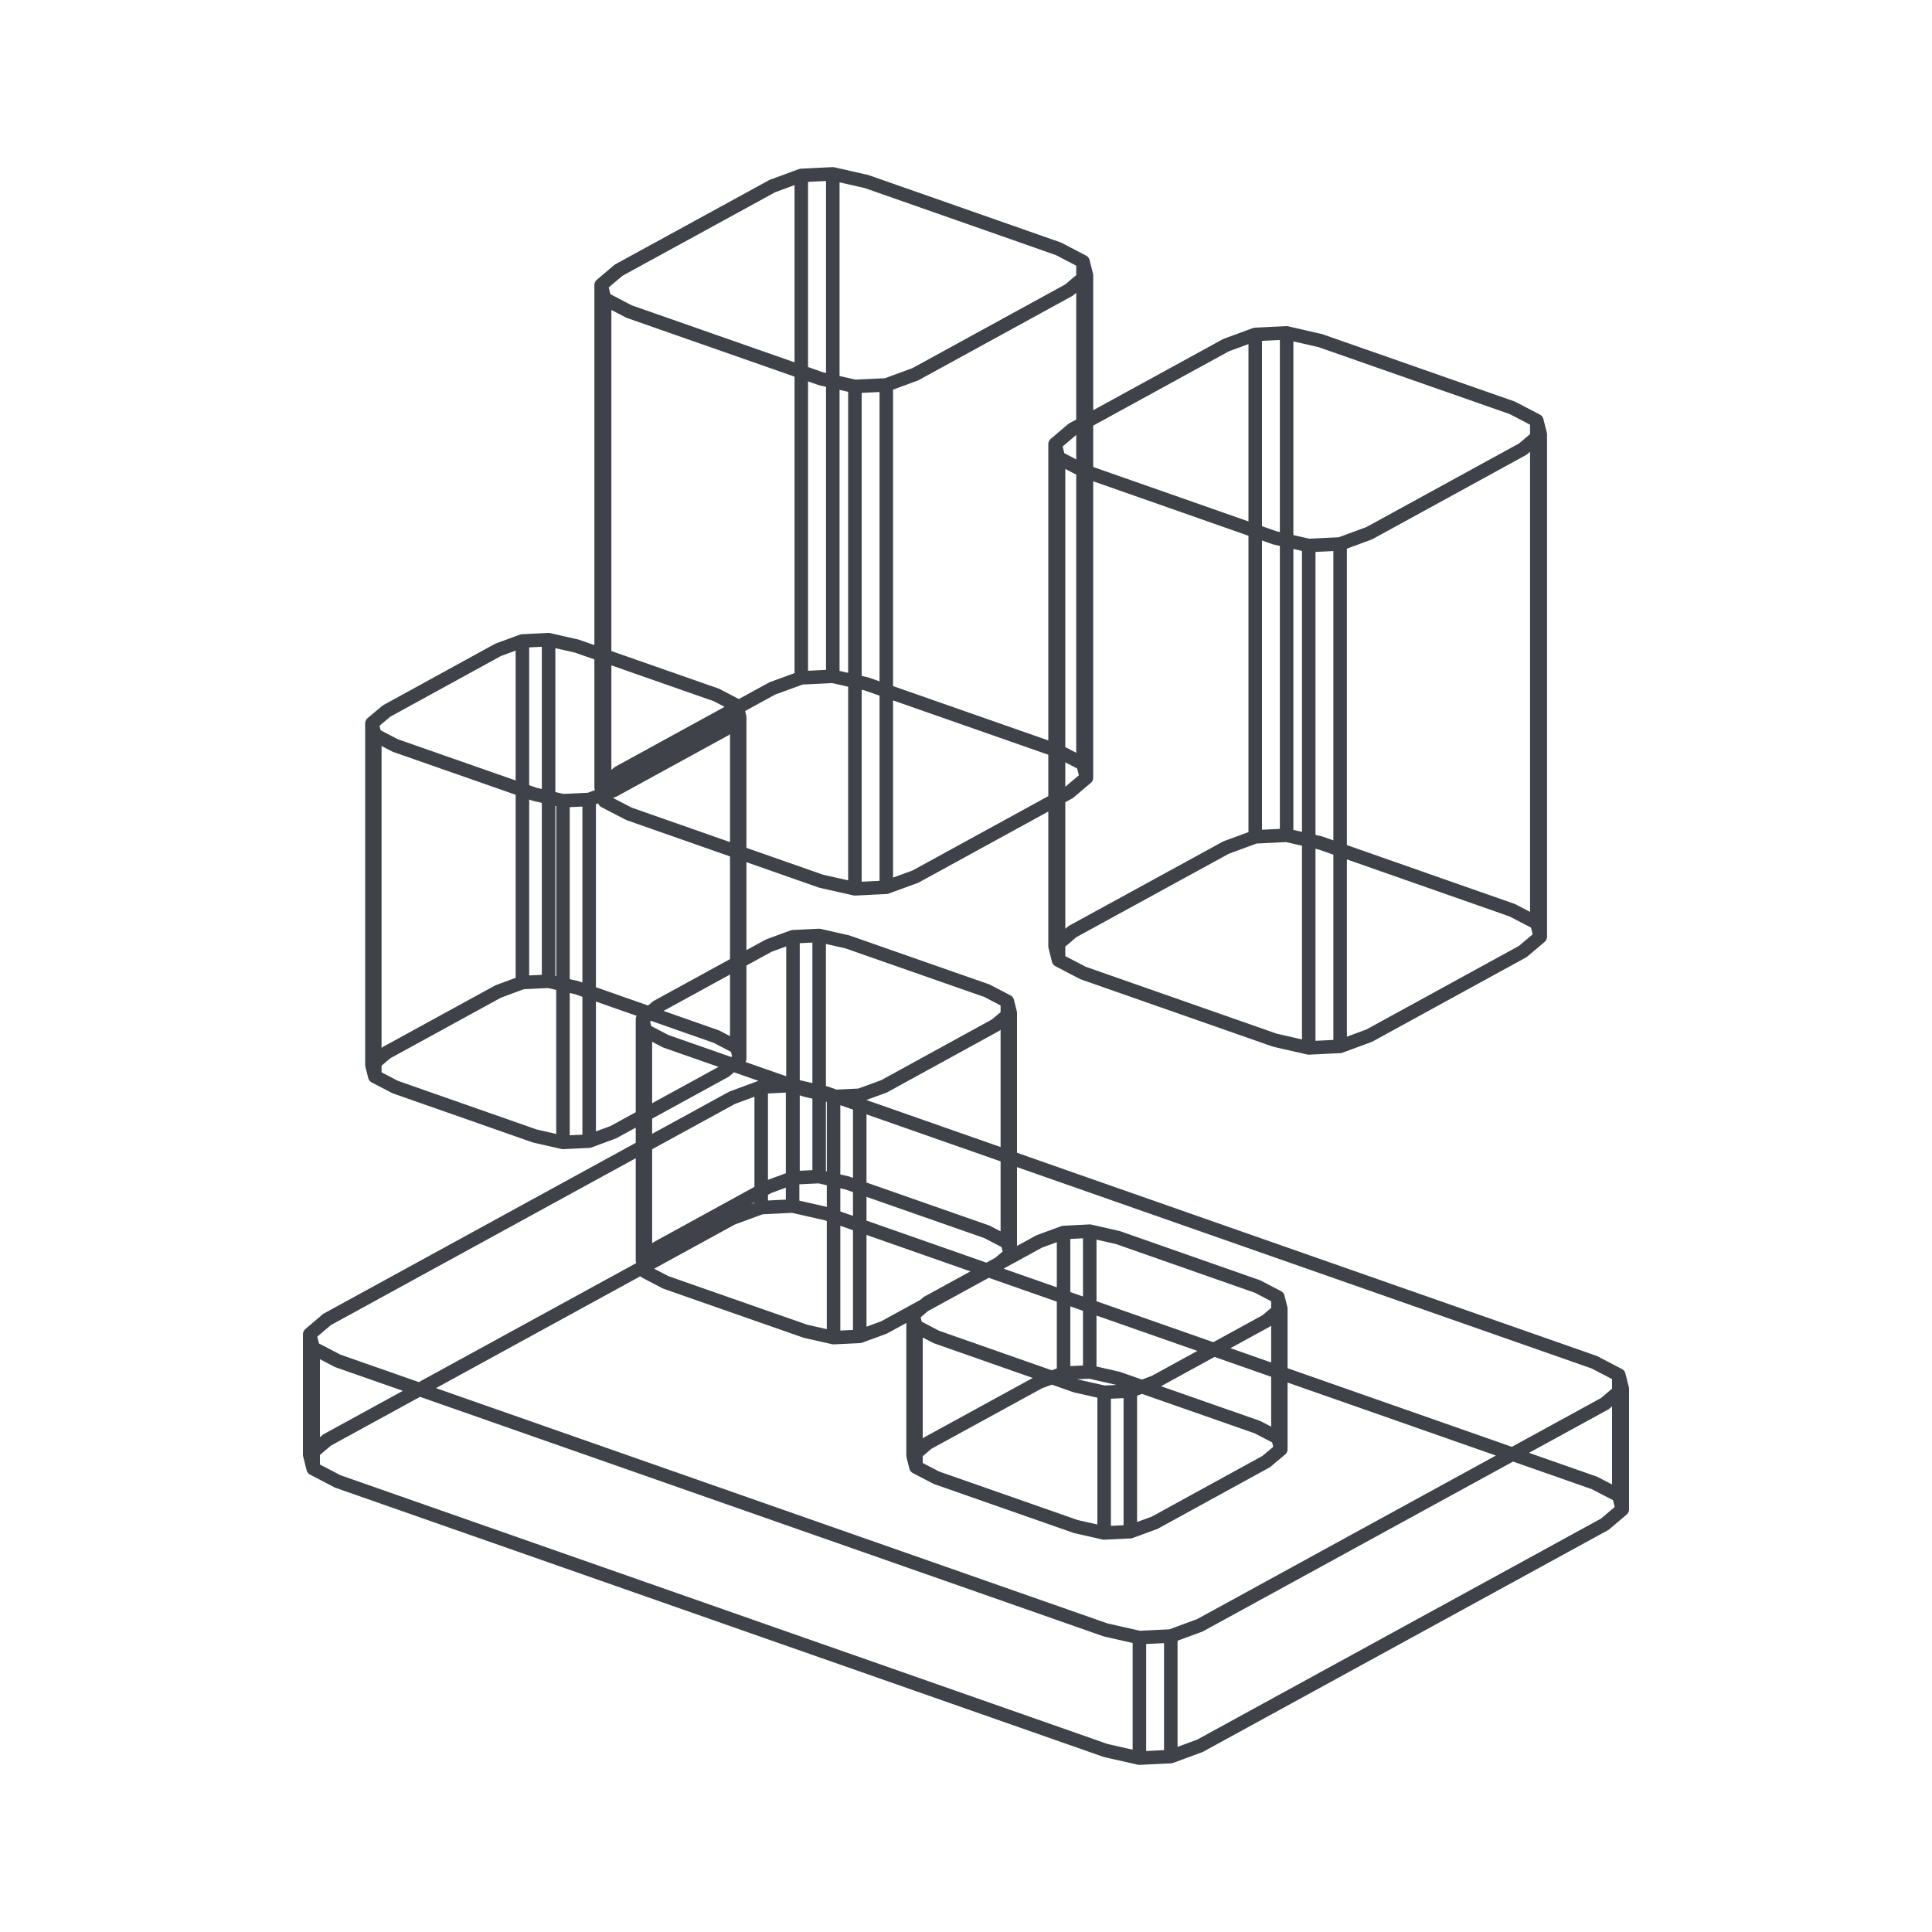
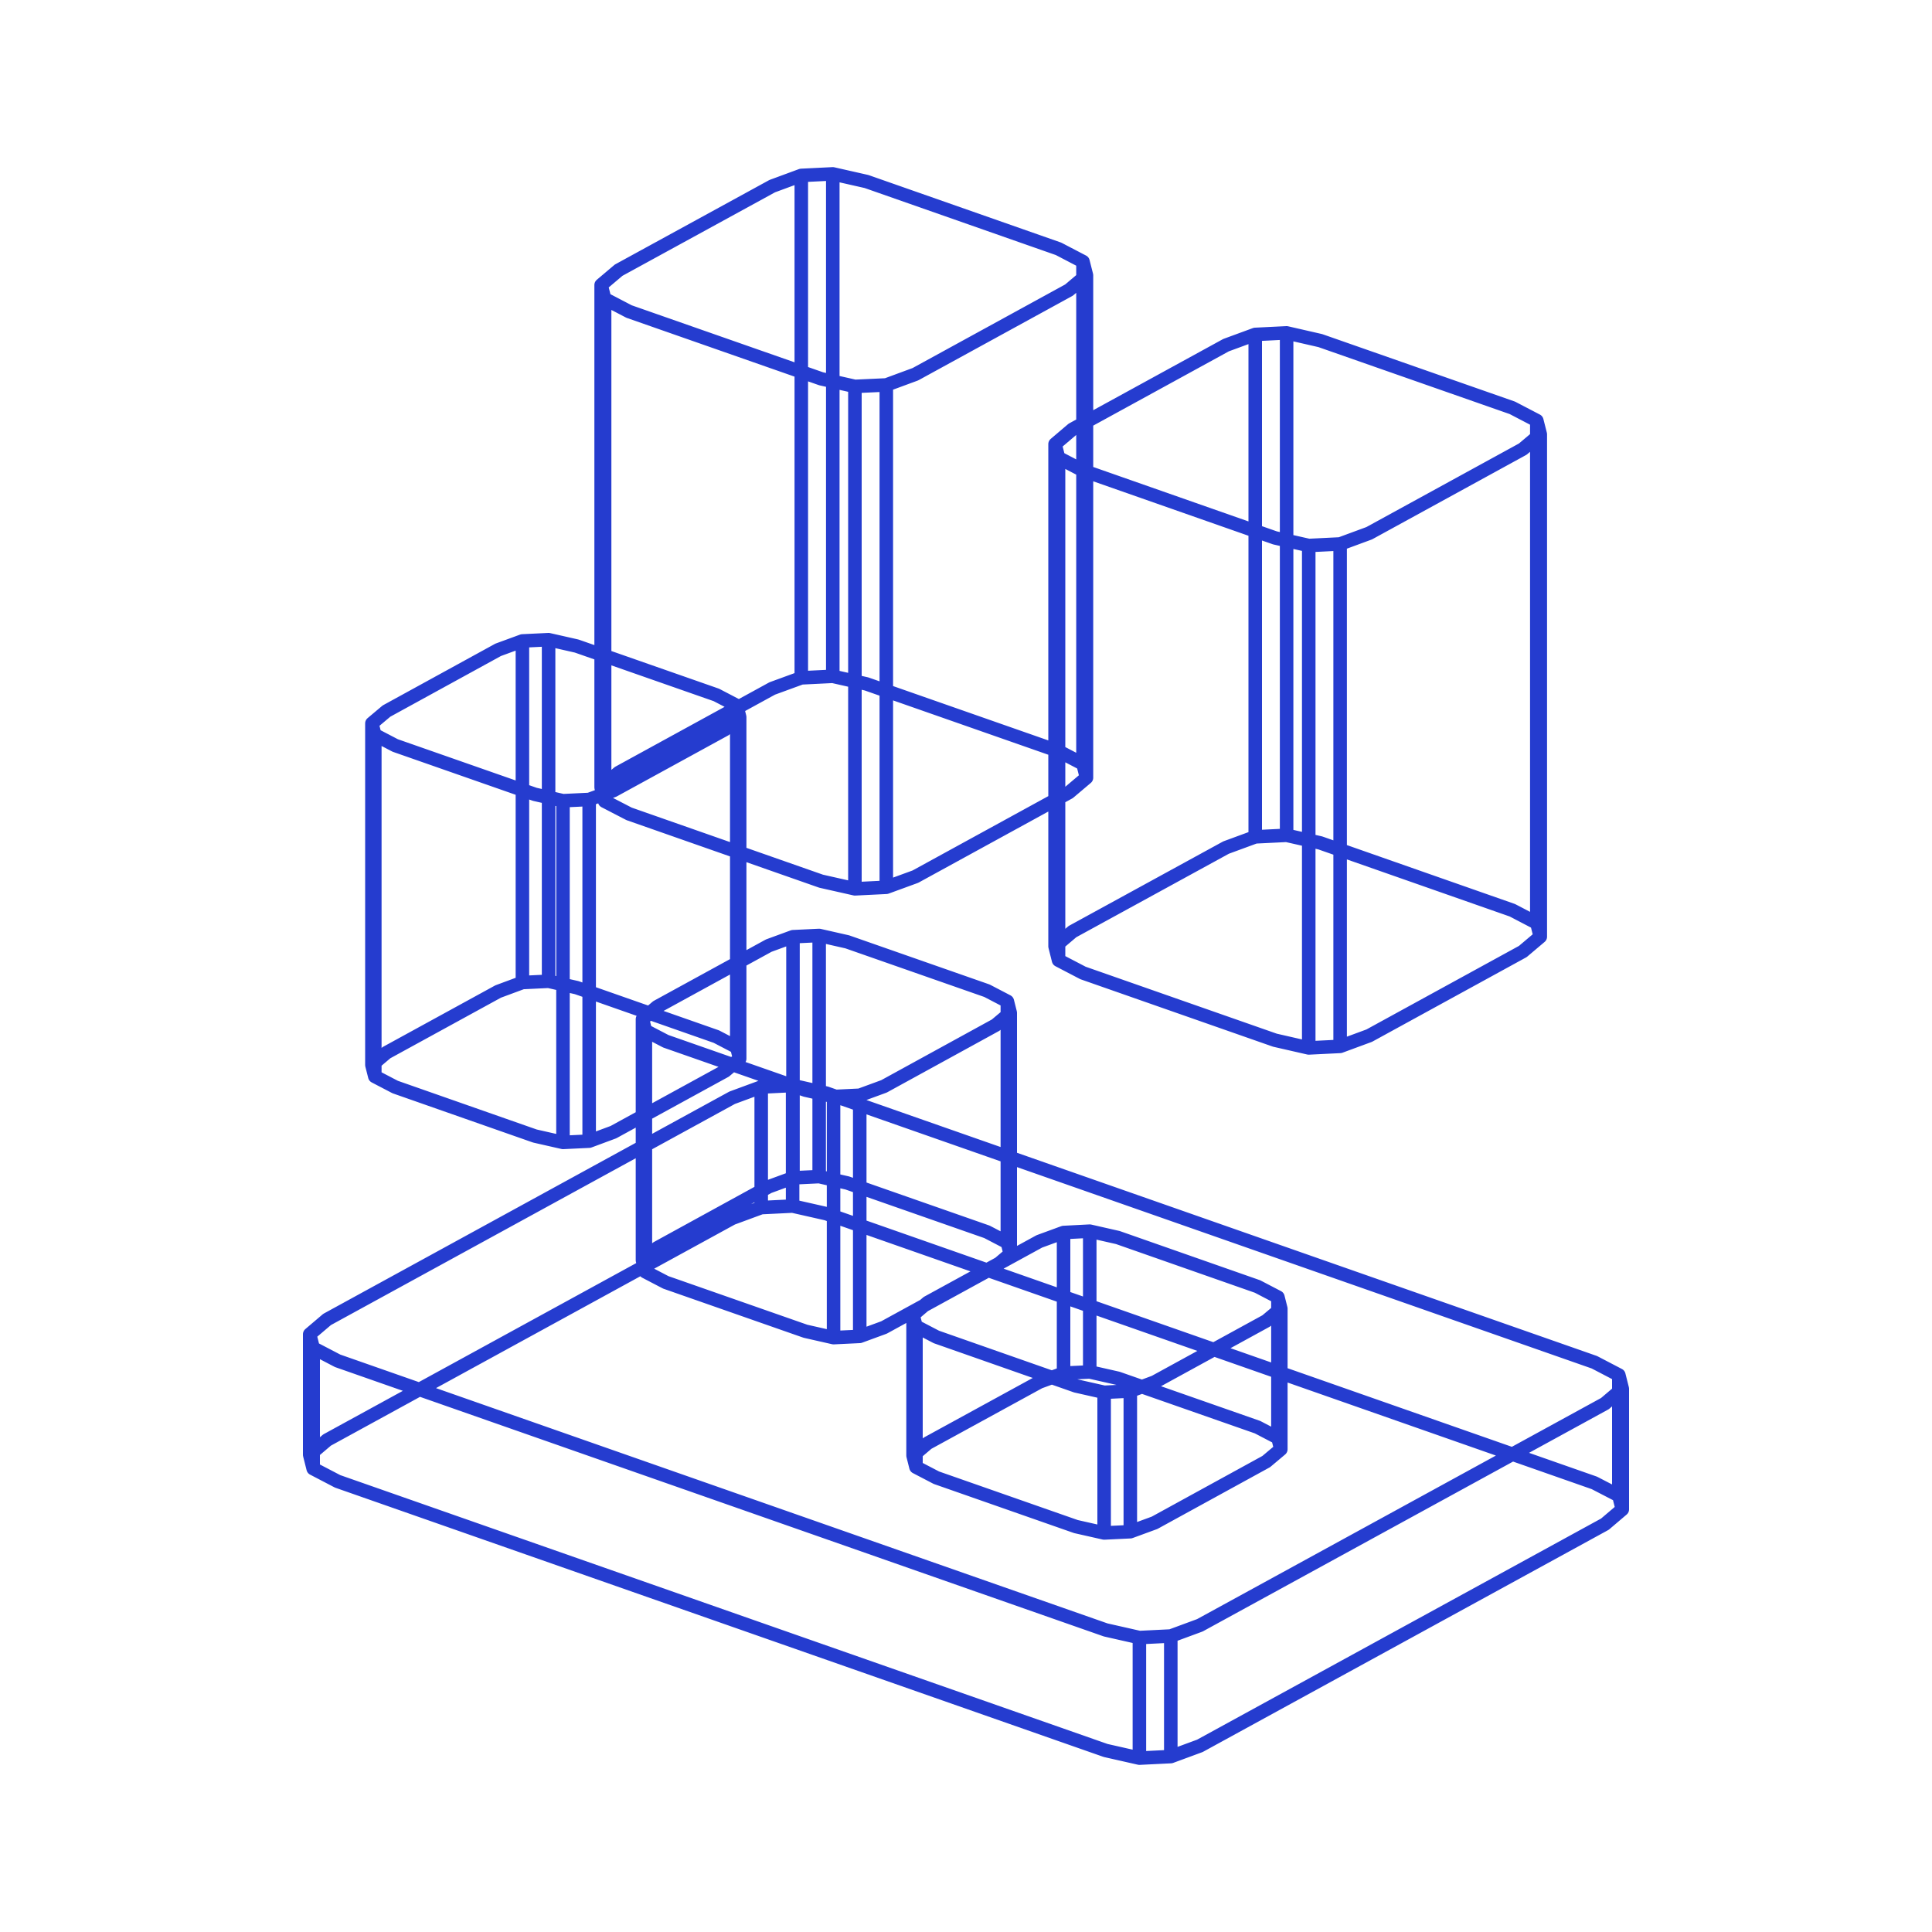
<svg xmlns="http://www.w3.org/2000/svg" viewBox="0 0 200 200" width="200" height="200" fill="none">
-   <path d="M33.86 149.07L32.06 150.6M32.06 138.12L33.86 136.59M32.06 150.6L32.42 152.03M32.06 138.12L32.06 150.6M32.42 139.55L32.06 138.12M32.42 152.03L34.95 153.35M32.42 139.55L32.42 152.03M34.95 140.87L32.42 139.55M34.95 153.35L114.46 181.21M114.46 168.73L34.95 140.87M114.46 181.21L117.95 182M117.95 169.52L114.46 168.73M117.95 182L121.2 181.84M117.95 169.52L117.95 182M121.2 169.36L117.95 169.52M121.2 181.84L124.21 180.73M121.2 169.36L121.2 181.84M124.21 168.25L121.2 169.36M124.21 180.73L166.14 157.78M166.14 145.3L124.21 168.25M166.14 157.78L167.94 156.25M167.94 143.77L166.14 145.3M167.94 156.25L167.58 154.82M167.94 143.77L167.94 156.25M167.58 142.34L167.94 143.77M167.58 154.82L165.05 153.51M167.58 142.34L167.58 154.82M165.05 141.02L167.58 142.34M165.05 153.51L85.54 125.64M85.54 113.16L165.05 141.02M85.54 125.64L82.05 124.85M82.05 112.37L85.54 113.16M82.05 124.85L78.8 125.01M82.05 112.37L82.05 124.85M78.8 112.53L82.05 112.37M78.8 125.01L75.79 126.12M78.8 112.53L78.8 125.01M75.79 113.64L78.8 112.53M75.79 126.12L33.86 149.07M33.86 136.59L75.79 113.64M64.04 79.98L62.23 81.51M62.23 29.5L64.04 27.97M62.23 81.51L62.59 82.94M62.23 29.5L62.23 81.51M62.59 30.93L62.23 29.5M62.59 82.94L65.12 84.25M62.59 30.93L62.59 82.94M65.12 32.25L62.59 30.93M65.12 84.25L85 91.22M85 39.21L65.12 32.25M85 91.22L88.5 92.01M88.5 40L85 39.21M88.5 92.01L91.75 91.85M88.5 40L88.5 92.01M91.75 39.85L88.5 40M91.75 91.85L94.76 90.75M91.75 39.85L91.75 91.85M94.76 38.74L91.75 39.85M94.76 90.75L110.66 82.04M110.66 30.03L94.76 38.74M110.66 82.04L112.47 80.51M112.47 28.5L110.66 30.03M112.47 80.51L112.11 79.08M112.47 28.5L112.47 80.51M112.11 27.08L112.47 28.5M112.11 79.08L109.58 77.76M112.11 27.08L112.11 79.08M109.58 25.76L112.11 27.08M109.58 77.76L89.7 70.8M89.7 18.79L109.58 25.76M89.7 70.8L86.21 70.01M86.21 18L89.7 18.79M86.21 70.01L82.95 70.17M86.21 18L86.21 70.01M82.95 18.16L86.21 18M82.95 70.17L79.94 71.27M82.95 18.16L82.95 70.17M79.94 19.27L82.95 18.16M79.94 71.27L64.04 79.98M64.04 27.97L79.94 19.27M111.02 96.44L109.22 97.97M109.22 45.97L111.02 44.44M109.22 97.97L109.58 99.4M109.22 45.97L109.22 97.97M109.58 47.39L109.22 45.97M109.58 99.4L112.11 100.72M109.58 47.39L109.58 99.4M112.11 48.71L109.58 47.39M112.11 100.72L131.98 107.68M131.98 55.68L112.11 48.71M131.98 107.68L135.48 108.48M135.48 56.47L131.98 55.68M135.48 108.48L138.73 108.32M135.48 56.47L135.48 108.48M138.73 56.31L135.48 56.47M138.73 108.32L141.74 107.21M138.73 56.31L138.73 108.32M141.74 55.2L138.73 56.31M141.74 107.21L157.64 98.5M157.64 46.49L141.74 55.2M157.64 98.5L159.45 96.97M159.45 44.96L157.64 46.49M159.45 96.97L159.09 95.55M159.45 44.96L159.45 96.97M159.09 43.54L159.45 44.96M159.09 95.55L156.56 94.23M159.09 43.54L159.09 95.55M156.56 42.22L159.09 43.54M156.56 94.23L136.68 87.26M136.68 35.26L156.56 42.22M136.68 87.26L133.19 86.47M133.19 34.46L136.68 35.26M133.19 86.47L129.94 86.63M133.19 34.46L133.19 86.47M129.94 34.62L133.19 34.46M129.94 86.63L126.92 87.74M129.94 34.62L129.94 86.63M126.92 35.73L129.94 34.62M126.92 87.74L111.02 96.44M111.02 44.44L126.92 35.73M40.01 108.97L38.5 110.25M38.5 74.88L40.01 73.61M38.5 110.25L38.8 111.43M38.5 74.88L38.5 110.25M38.8 76.07L38.5 74.88M38.8 111.43L40.91 112.53M38.8 76.07L38.8 111.43M40.91 77.17L38.8 76.07M40.91 112.53L55.37 117.6M55.37 82.23L40.91 77.17M55.37 117.6L58.28 118.26M58.28 82.89L55.37 82.23M58.28 118.26L60.99 118.13M58.28 82.89L58.28 118.26M60.99 82.76L58.28 82.89M60.99 118.13L63.5 117.2M60.99 82.76L60.99 118.13M63.5 81.84L60.99 82.76M63.5 117.2L75.06 110.87M75.06 75.51L63.5 81.84M75.06 110.87L76.57 109.6M76.57 74.23L75.06 75.51M76.57 109.6L76.27 108.41M76.57 74.23L76.57 109.6M76.27 73.04L76.57 74.23M76.27 108.41L74.16 107.31M76.27 73.04L76.27 108.41M74.16 71.94L76.27 73.04M74.16 107.31L59.7 102.24M59.7 66.88L74.16 71.94M59.7 102.24L56.79 101.58M56.79 66.22L59.7 66.88M56.79 101.58L54.08 101.71M56.79 66.22L56.79 101.58M54.08 66.35L56.79 66.22M54.08 101.71L51.57 102.64M54.08 66.35L54.08 101.71M51.57 67.27L54.08 66.35M51.57 102.64L40.01 108.97M40.01 73.61L51.57 67.27M68.02 129.19L66.51 130.46M66.51 105.5L68.02 104.22M66.51 130.46L66.81 131.65M66.51 105.5L66.51 130.46M66.81 106.69L66.51 105.5M66.81 131.65L68.92 132.75M66.81 106.69L66.81 131.65M68.92 107.79L66.81 106.69M68.92 132.75L83.38 137.81M83.38 112.85L68.92 107.79M83.38 137.81L86.29 138.47M86.29 113.51L83.38 112.85M86.29 138.47L89 138.34M86.29 113.51L86.29 138.47M89 113.38L86.29 113.51M89 138.34L91.51 137.42M89 113.38L89 138.34M91.51 112.46L89 113.38M91.51 137.42L103.07 131.09M103.07 106.12L91.51 112.46M103.07 131.09L104.58 129.81M104.58 104.85L103.07 106.12M104.58 129.81L104.28 128.62M104.58 104.85L104.58 129.81M104.28 103.66L104.58 104.85M104.28 128.62L102.17 127.52M104.28 103.66L104.28 128.62M102.17 102.56L104.28 103.66M102.17 127.52L87.71 122.46M87.71 97.5L102.17 102.56M87.71 122.46L84.8 121.8M84.8 96.84L87.71 97.5M84.8 121.8L82.09 121.93M84.8 96.84L84.8 121.8M82.09 96.97L84.8 96.84M82.09 121.93L79.58 122.85M82.09 96.97L82.09 121.93M79.58 97.89L82.09 96.97M79.58 122.85L68.02 129.19M68.02 104.22L79.58 97.89M96.02 149.4L94.52 150.68M94.52 136.12L96.02 134.84M94.52 150.68L94.82 151.87M94.52 136.12L94.52 150.68M94.82 137.3L94.52 136.12M94.82 151.87L96.93 152.97M94.82 137.3L94.82 151.87M96.93 138.4L94.82 137.3M96.93 152.97L111.38 158.03M111.38 143.47L96.93 138.4M111.38 158.03L114.3 158.69M114.3 144.13L111.38 143.47M114.3 158.69L117.01 158.56M114.3 144.13L114.3 158.69M117.01 144L114.3 144.13M117.01 158.56L119.52 157.64M117.01 144L117.01 158.56M119.52 143.07L117.01 144M119.52 157.64L131.08 151.3M131.08 136.74L119.52 143.07M131.08 151.3L132.59 150.03M132.59 135.47L131.08 136.74M132.59 150.03L132.29 148.84M132.59 135.47L132.59 150.03M132.29 134.28L132.59 135.47M132.29 148.84L130.18 147.74M132.29 134.28L132.29 148.84M130.18 133.18L132.29 134.28M130.18 147.74L115.72 142.68M115.72 128.11L130.18 133.18M115.72 142.68L112.81 142.02M112.81 127.45L115.72 128.11M112.81 142.02L110.1 142.15M112.81 127.45L112.81 142.02M110.1 127.59L112.81 127.45M110.1 142.15L107.59 143.07M110.1 127.59L110.1 142.15M107.59 128.51L110.1 127.59M107.59 143.07L96.02 149.4M96.02 134.84L107.59 128.51" stroke="#2b2f36" stroke-width="1.4" stroke-linecap="round" stroke-linejoin="round" stroke-opacity="0.9" />
+   <path d="M33.86 149.07L32.06 150.6M32.06 138.12L33.86 136.59M32.06 150.6L32.42 152.03M32.06 138.12L32.06 150.6M32.42 139.55L32.06 138.12M32.42 152.03L34.95 153.35M32.42 139.55L32.42 152.03M34.95 140.87L32.42 139.55M34.95 153.35L114.46 181.21M114.46 168.73L34.95 140.87M114.46 181.21L117.95 182M117.95 169.52L114.46 168.73M117.95 182L121.2 181.84M117.95 169.52L117.95 182M121.2 169.36L117.95 169.52M121.2 181.84L124.21 180.73M121.2 169.36L121.2 181.84M124.21 168.25L121.2 169.36M124.21 180.73L166.14 157.78M166.14 145.3L124.21 168.25M166.14 157.78L167.94 156.25M167.94 143.77L166.14 145.3M167.94 156.25L167.58 154.82M167.94 143.77L167.94 156.25M167.58 142.34L167.94 143.77M167.58 154.82L165.05 153.51M167.58 142.34L167.58 154.82M165.05 141.02L167.58 142.34M165.05 153.51L85.54 125.64M85.54 113.16L165.05 141.02M85.54 125.64L82.05 124.85M82.05 112.37L85.54 113.16M82.05 124.85L78.8 125.01M82.05 112.37L82.05 124.85M78.8 112.53L82.05 112.37M78.8 125.01L75.79 126.12M78.8 112.53L78.8 125.01M75.79 113.64L78.8 112.53M75.79 126.12L33.86 149.07M33.86 136.59L75.79 113.64M64.04 79.98L62.23 81.51M62.23 29.5L64.04 27.97M62.23 81.51L62.59 82.94M62.23 29.5L62.23 81.51M62.59 30.93L62.23 29.5M62.59 82.94L65.12 84.25M62.59 30.93L62.59 82.94M65.12 32.25L62.59 30.93M65.12 84.25L85 91.22M85 39.21L65.12 32.25M85 91.22L88.5 92.01M88.5 40L85 39.21M88.5 92.01L91.75 91.85M88.5 40L88.5 92.01M91.75 39.85L88.5 40M91.75 91.85L94.76 90.75M91.75 39.85L91.75 91.85M94.76 38.74L91.75 39.85M94.76 90.75L110.66 82.04M110.66 30.03L94.76 38.74M110.66 82.04L112.47 80.51M112.47 28.5L110.66 30.03M112.47 80.51L112.11 79.08M112.47 28.5L112.47 80.51M112.11 27.08L112.47 28.5M112.11 79.08L109.58 77.76M112.11 27.08L112.11 79.08M109.58 25.76L112.11 27.08M109.58 77.76L89.7 70.8M89.7 18.79L109.58 25.76M89.7 70.8L86.21 70.01M86.21 18L89.7 18.79M86.21 70.01L82.95 70.17M86.21 18L86.21 70.01M82.95 18.16L86.21 18M82.95 70.17L79.94 71.27M82.95 18.16L82.95 70.17M79.94 19.27L82.95 18.16M79.94 71.27L64.04 79.98M64.04 27.97L79.94 19.27M111.02 96.44L109.22 97.97M109.22 45.97L111.02 44.44M109.22 97.97L109.58 99.4M109.22 45.97L109.22 97.97M109.58 47.39L109.22 45.97M109.58 99.4L112.11 100.72M109.58 47.39L109.58 99.4M112.11 48.71L109.58 47.39M112.11 100.72L131.98 107.68M131.98 55.68L112.11 48.71M131.98 107.68L135.48 108.48M135.48 56.47L131.98 55.68M135.48 108.48L138.73 108.32M135.48 56.47L135.48 108.48M138.73 56.31L135.48 56.47M138.73 108.32L141.74 107.21M138.73 56.31L138.73 108.32M141.74 55.2L138.73 56.31M141.74 107.21L157.64 98.5M157.64 46.49L141.74 55.2M157.64 98.5L159.45 96.97M159.45 44.96L157.64 46.49M159.45 96.97L159.09 95.55M159.45 44.96L159.45 96.97M159.09 43.54L159.45 44.96M159.09 95.55L156.56 94.23M159.09 43.54L159.09 95.55M156.56 42.22L159.09 43.54M156.56 94.23L136.68 87.26M136.68 35.26L156.56 42.22M136.68 87.26L133.19 86.47M133.19 34.46L136.68 35.26M133.19 86.47L129.94 86.63M133.19 34.46L133.19 86.47M129.94 34.62L133.19 34.46M129.94 86.63L126.92 87.74M129.94 34.62L129.94 86.63M126.92 35.73L129.94 34.62M126.92 87.74L111.02 96.44M111.02 44.44L126.92 35.73M40.01 108.97L38.5 110.25M38.5 74.88L40.01 73.61M38.5 110.25L38.8 111.43M38.5 74.88L38.5 110.25M38.8 76.07L38.5 74.88M38.8 111.43L40.91 112.53M38.8 76.07L38.8 111.43M40.91 77.17L38.8 76.07M40.91 112.53L55.37 117.6M55.37 82.23L40.91 77.17M55.37 117.6L58.28 118.26M58.28 82.89L55.37 82.23M58.28 118.26L60.99 118.13M58.28 82.89L58.28 118.26M60.99 82.76L58.28 82.89M60.99 118.13L63.5 117.2M60.99 82.76L60.99 118.13M63.5 81.84L60.99 82.76M63.5 117.2L75.06 110.87M75.06 75.51L63.5 81.84M75.06 110.87L76.57 109.6M76.57 74.23L75.06 75.51M76.57 109.6L76.27 108.41M76.57 74.23L76.57 109.6M76.27 73.04L76.57 74.23M76.27 108.41L74.16 107.31M76.27 73.04L76.27 108.41M74.16 71.94L76.27 73.04M74.16 107.31L59.7 102.24M59.7 66.88L74.16 71.94M59.7 102.24L56.79 101.58M56.79 66.22L59.7 66.88M56.79 101.58L54.08 101.71M56.79 66.22L56.79 101.58M54.08 66.35L56.79 66.22M54.08 101.71L51.57 102.64M54.08 66.35L54.08 101.71M51.57 67.27L54.08 66.35M51.57 102.64L40.01 108.97M40.01 73.61L51.57 67.27M68.02 129.19L66.51 130.46M66.51 105.5L68.02 104.22M66.51 130.46L66.81 131.65M66.51 105.5L66.51 130.46M66.81 106.69L66.51 105.5M66.81 131.65L68.92 132.75M66.81 106.69L66.81 131.65M68.92 107.79L66.81 106.69M68.92 132.75L83.38 137.81M83.38 112.85L68.92 107.79M83.38 137.81L86.29 138.47M86.29 113.51L83.38 112.85M86.29 138.47L89 138.34M86.29 113.51L86.29 138.47M89 113.38L86.29 113.51M89 138.34L91.51 137.42M89 113.38L89 138.34M91.51 112.46L89 113.38M91.51 137.42L103.07 131.09M103.07 106.12L91.51 112.46M103.07 131.09L104.58 129.81M104.58 104.85L103.07 106.12M104.58 129.81L104.28 128.62M104.58 104.85L104.58 129.81M104.28 103.66L104.58 104.85M104.28 128.62L102.17 127.52M104.28 103.66L104.28 128.62M102.17 102.56L104.28 103.66M102.17 127.52L87.71 122.46M87.71 97.5L102.17 102.56M87.71 122.46L84.8 121.8M84.8 96.84L87.71 97.5M84.8 121.8L82.09 121.93M84.8 96.84L84.8 121.8M82.09 96.97L84.8 96.84M82.09 121.93L79.58 122.85M82.09 96.97L82.09 121.93M79.58 97.89L82.09 96.97M79.58 122.85L68.02 129.19M68.02 104.22L79.58 97.89M96.02 149.4L94.52 150.68M94.52 136.12L96.02 134.84M94.52 150.68L94.82 151.87M94.52 136.12L94.52 150.68M94.82 137.3L94.52 136.12M94.82 151.87L96.93 152.97M94.82 137.3L94.82 151.87M96.93 138.4L94.82 137.3M96.93 152.97L111.38 158.03M111.38 143.47L96.93 138.4M111.38 158.03L114.3 158.69M114.3 144.13L111.38 143.47M114.3 158.69L117.01 158.56M114.3 144.13L114.3 158.69M117.01 144L114.3 144.13M117.01 158.56L119.52 157.64M117.01 144L117.01 158.56M119.52 143.07L117.01 144M119.52 157.64L131.08 151.3M131.08 136.74L119.52 143.07M131.08 151.3L132.59 150.03M132.59 135.47L131.08 136.74M132.59 150.03L132.29 148.84M132.59 135.47L132.59 150.03M132.29 134.28L132.59 135.47M132.29 148.84L130.18 147.74M132.29 134.28L132.29 148.84M130.18 133.18L132.29 134.28M130.18 147.74L115.72 142.68M115.72 128.11L130.18 133.18M115.72 142.68L112.81 142.02M112.81 127.45L115.72 128.11M112.81 142.02L110.1 142.15M112.81 127.45L112.81 142.02M110.1 127.59L112.81 127.45M110.1 142.15L107.59 143.07M110.1 127.59L110.1 142.15M107.59 128.51L110.1 127.59M107.59 143.07L96.02 149.4M96.02 134.84L107.59 128.51" stroke="#0E27CA" stroke-width="1.4" stroke-linecap="round" stroke-linejoin="round" stroke-opacity="0.9" />
</svg>
